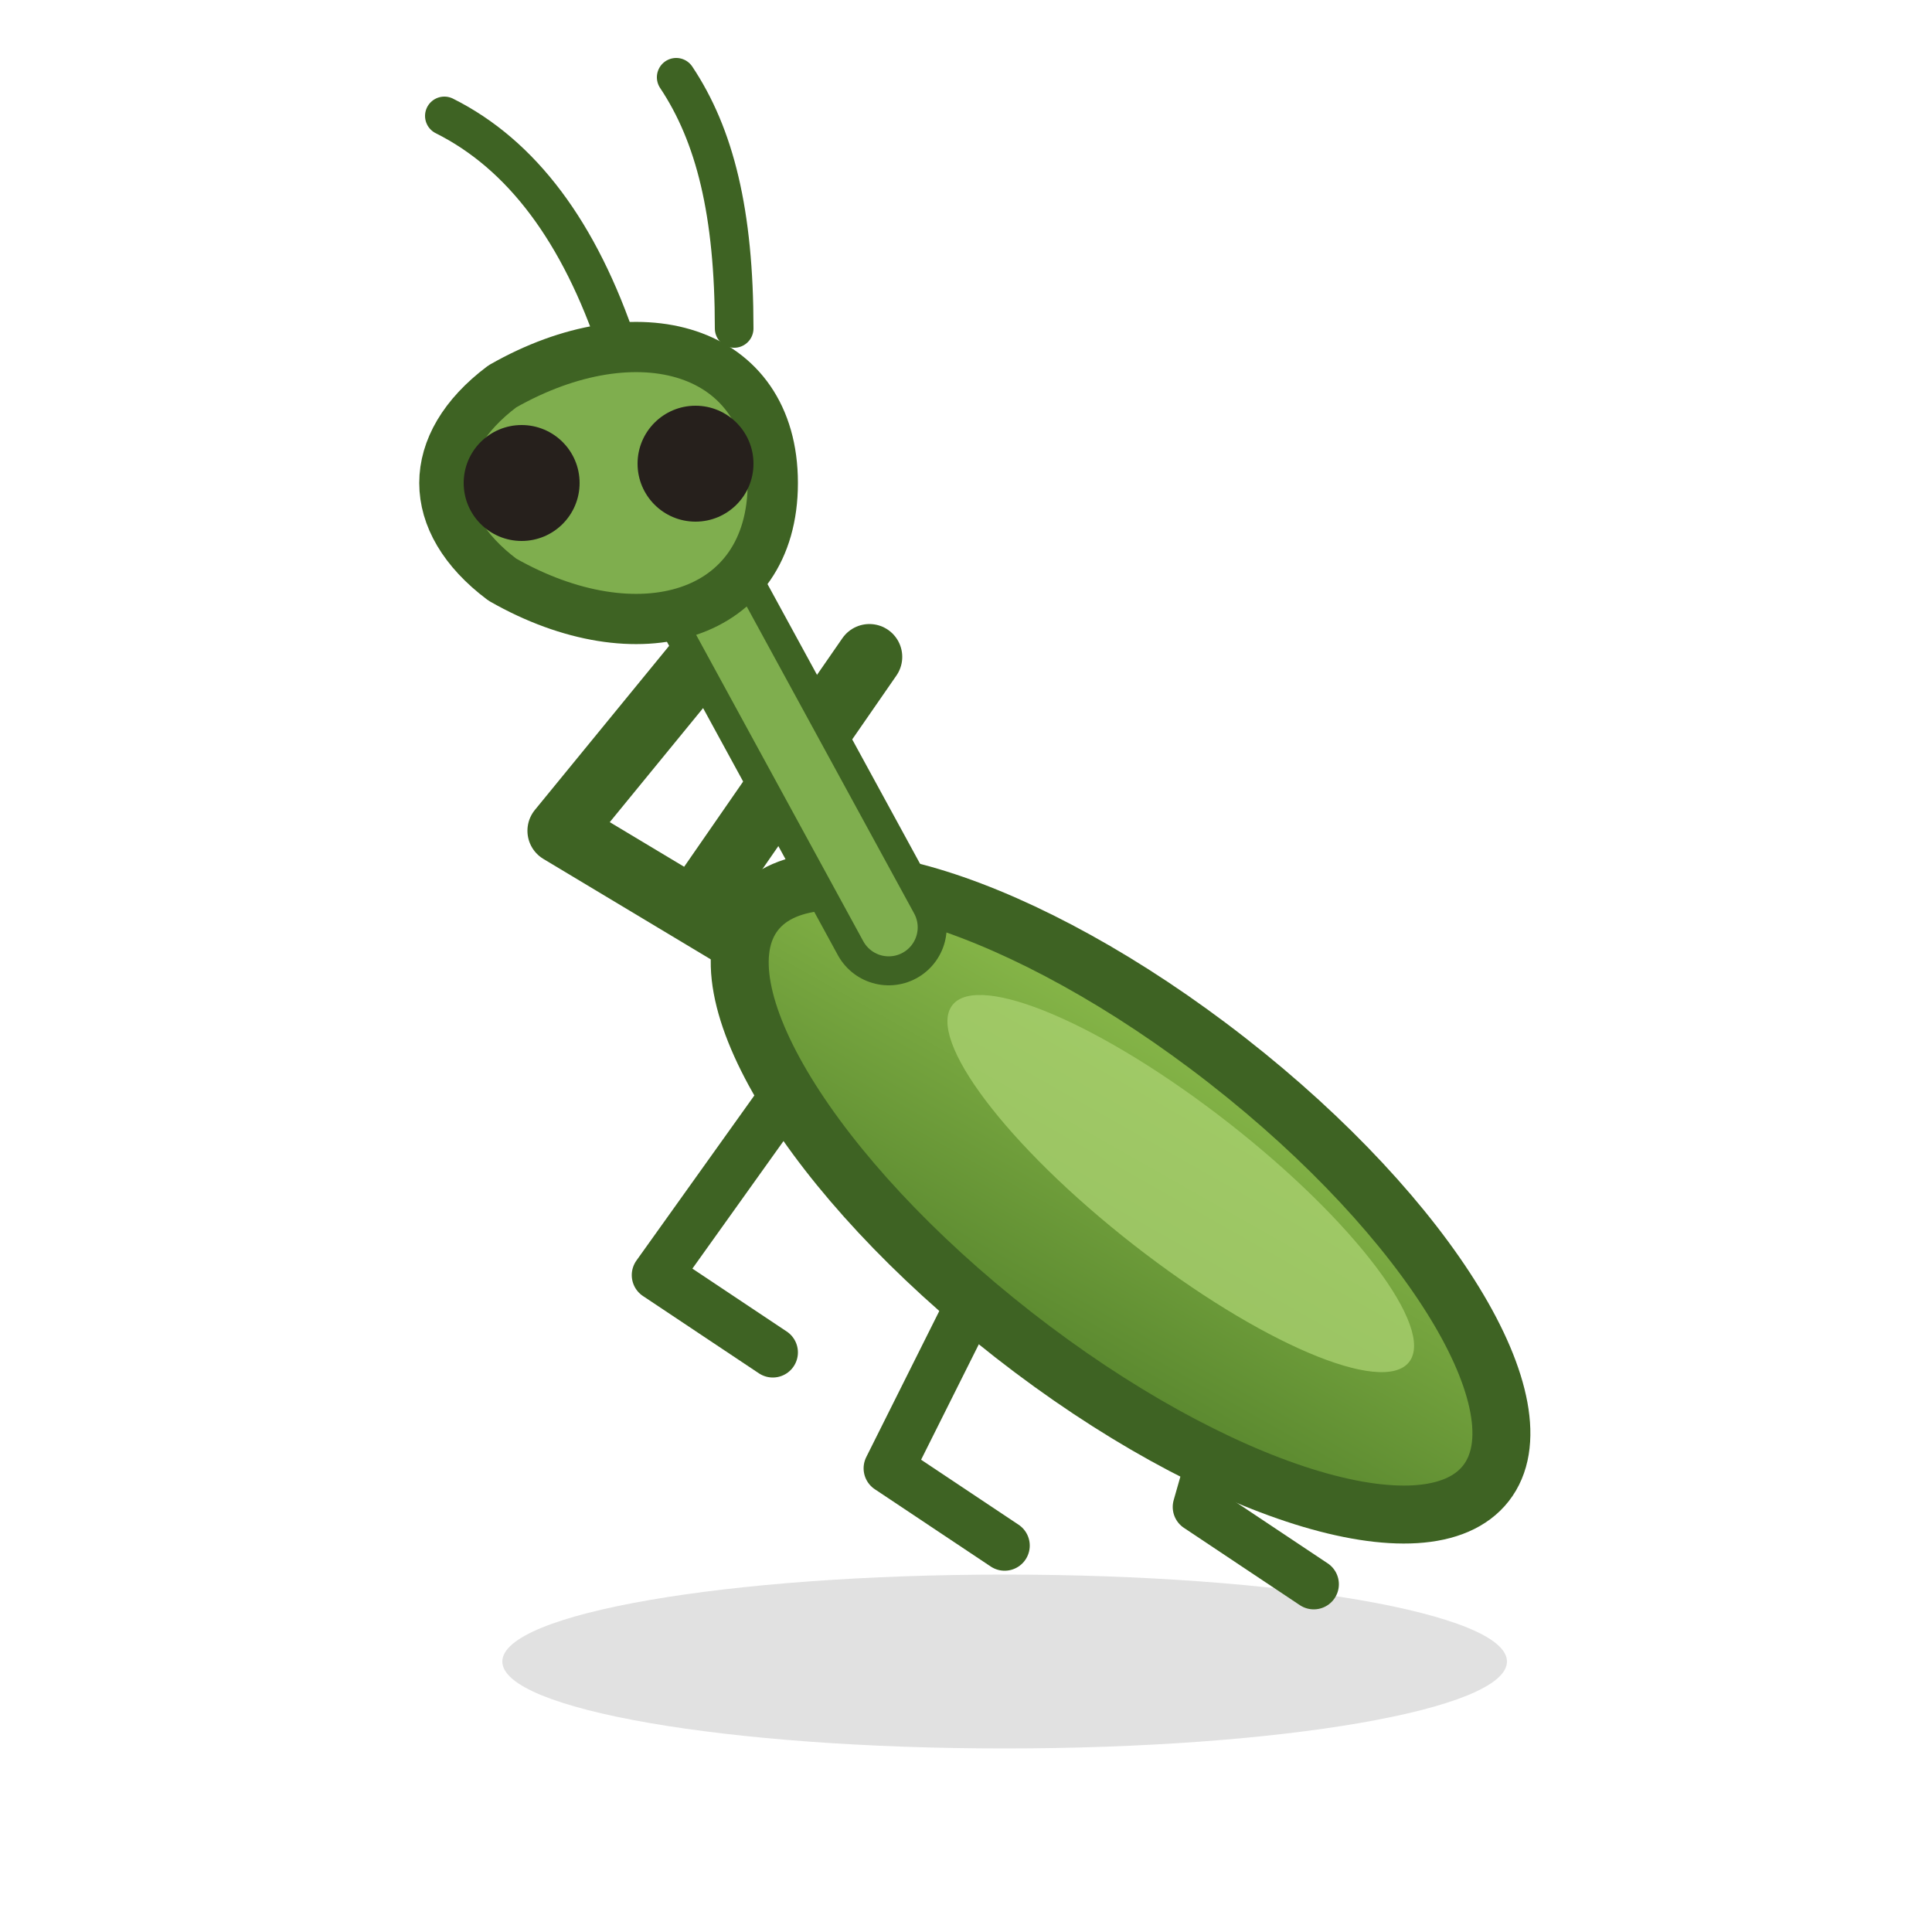
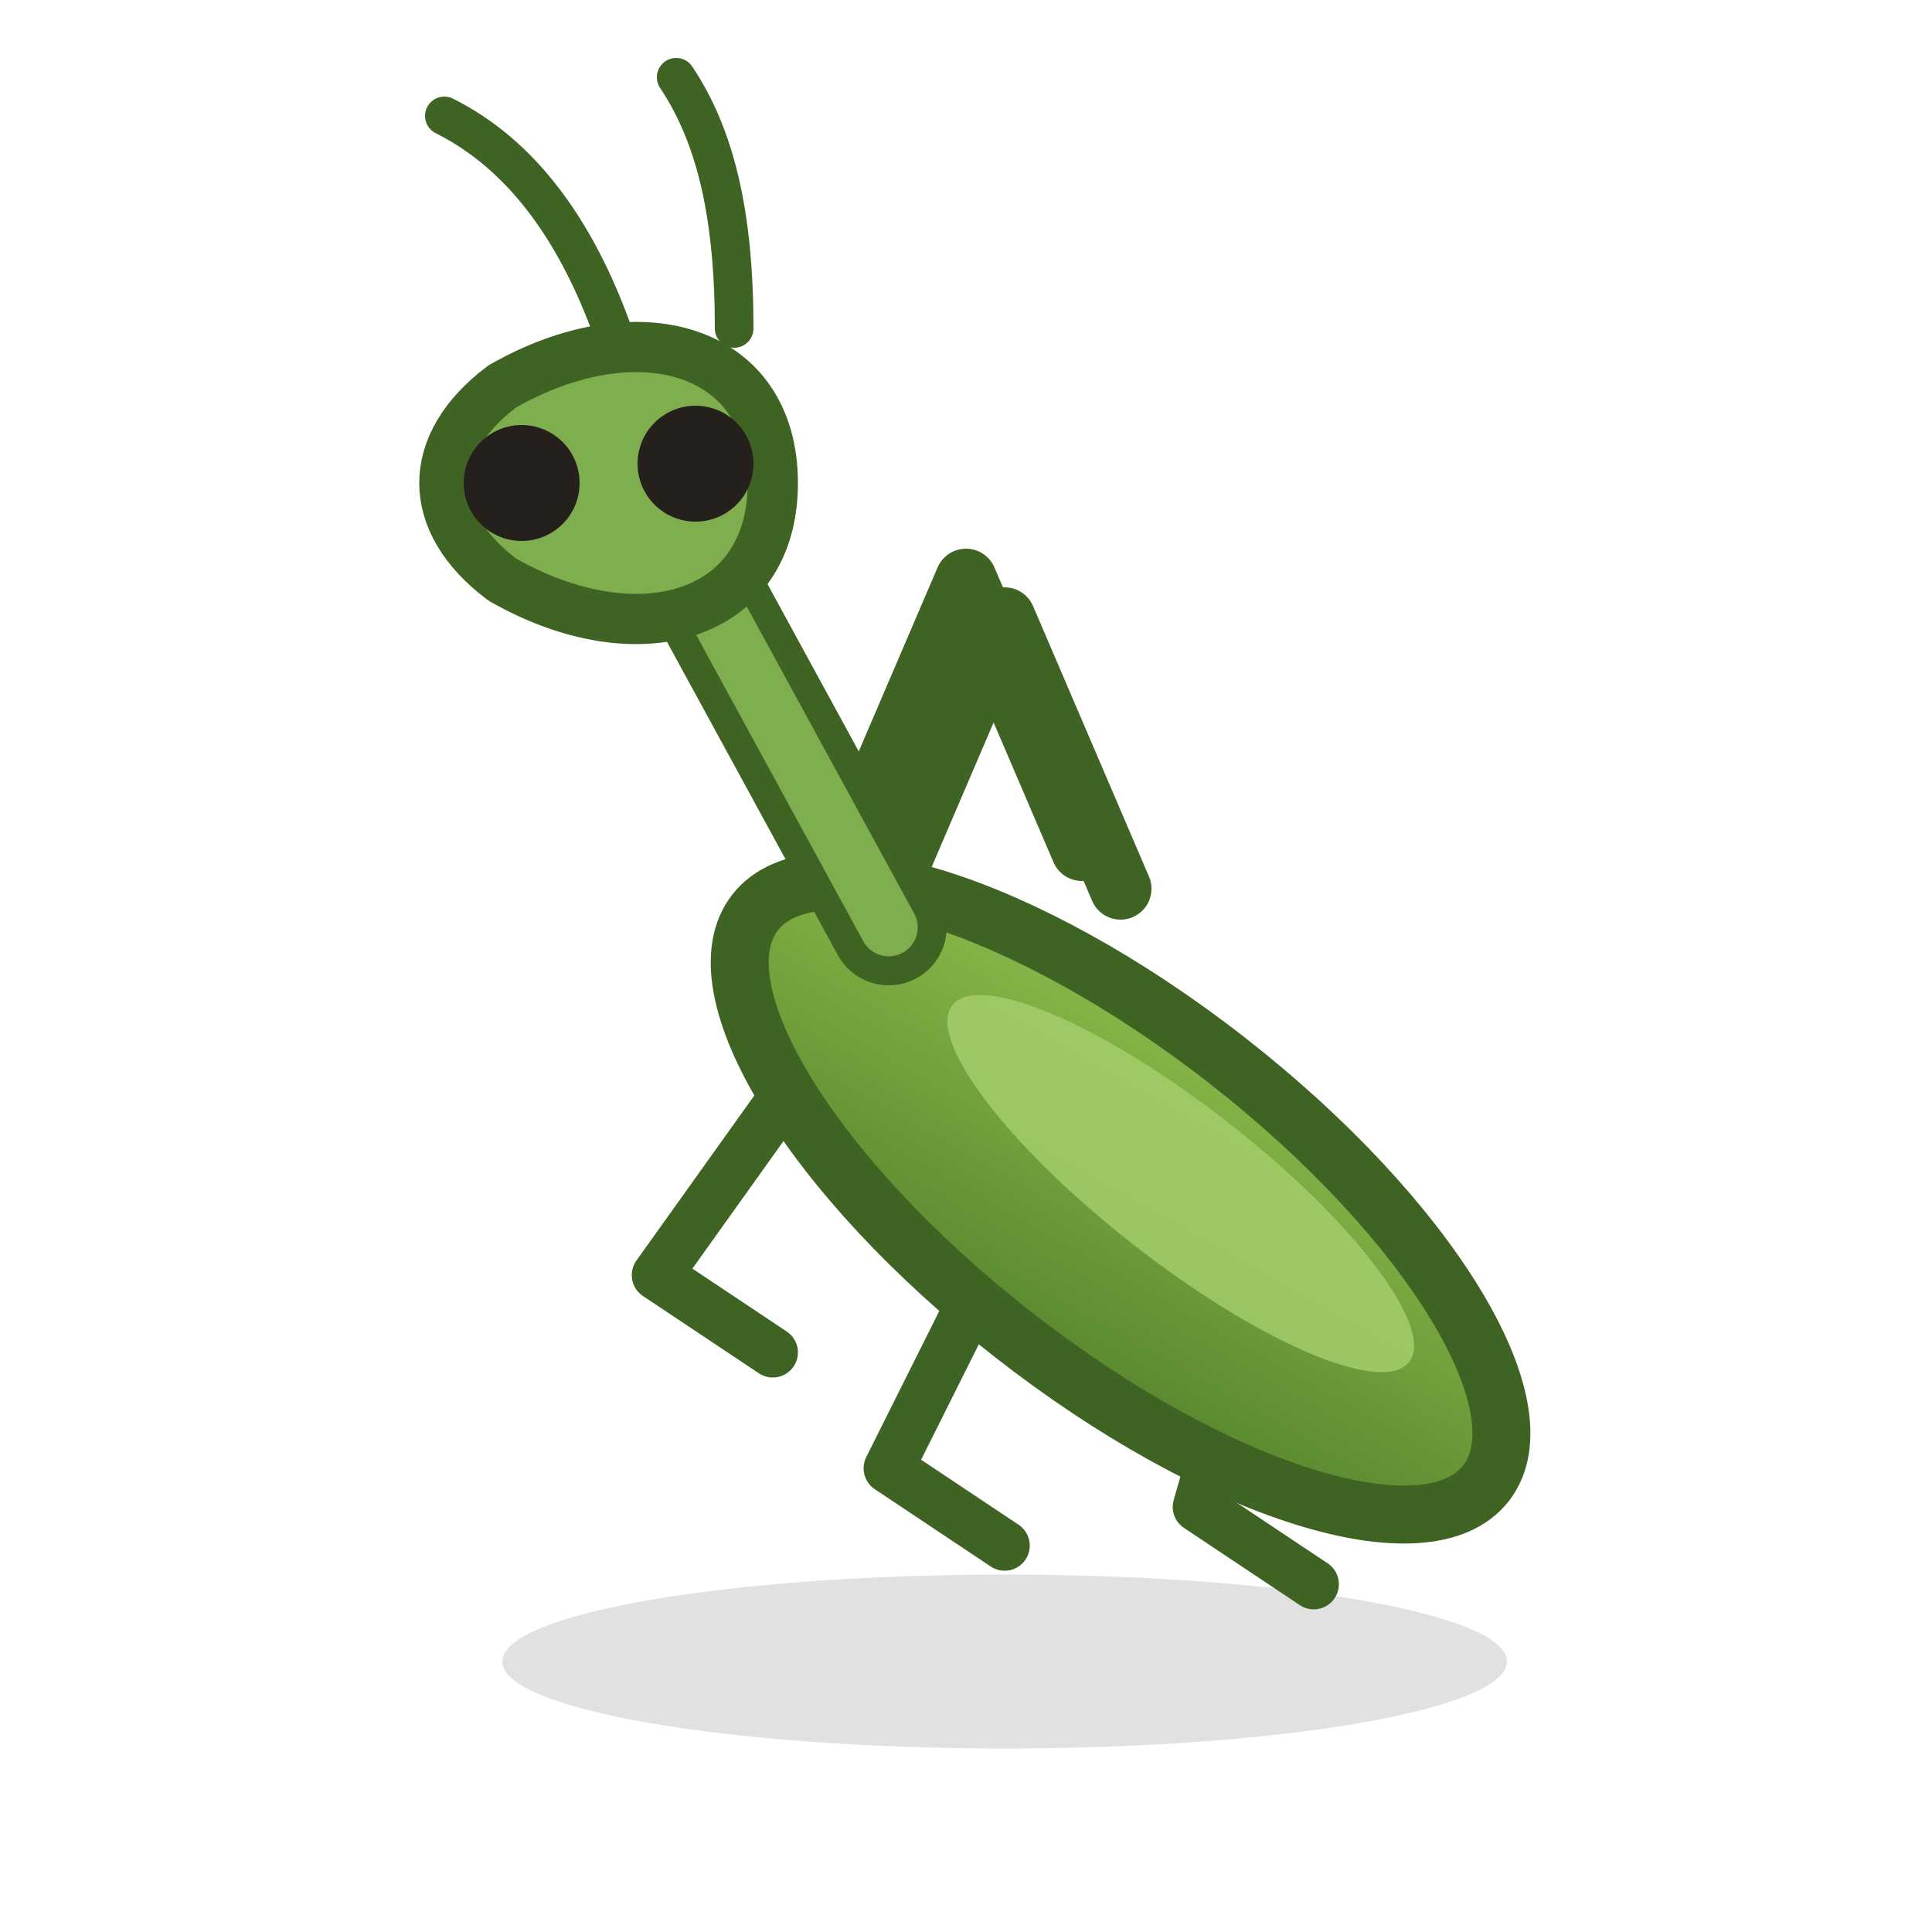
<svg xmlns="http://www.w3.org/2000/svg" viewBox="0 0 100 100">
  <defs>
    <linearGradient id="m" x1="0" y1="0" x2="0.4" y2="1">
      <stop offset="0" stop-color="#8fbf4d" />
      <stop offset="1" stop-color="#5c8a30" />
    </linearGradient>
  </defs>
  <ellipse cx="52" cy="86" rx="26" ry="4.5" fill="#000" opacity="0.12" />
  <g stroke="#3e6323" stroke-width="2.6" fill="none" stroke-linecap="round" stroke-linejoin="round">
    <path d="M44 52 L34 66 L40 70" />
    <path d="M54 60 L46 76 L52 80" />
    <path d="M66 64 L62 78 L68 82" />
  </g>
-   <g stroke="#3e6323" stroke-width="3.4" fill="none" stroke-linecap="round" stroke-linejoin="round">
-     <path d="M38 32 L29 43 L39 49" />
-     <path d="M45 34 L36 47 L46 52" />
+   <g stroke="#3e6323" stroke-width="3.2" fill="none" stroke-linecap="round" stroke-linejoin="round">
+     <path d="M44 44 L50 30 L56 44" />
+     <path d="M46 46 L52 32 L58 46" />
  </g>
  <g transform="rotate(38 58 62)">
    <ellipse cx="58" cy="62" rx="24" ry="9" fill="url(#m)" stroke="#3e6323" stroke-width="3" />
    <ellipse cx="60" cy="59.5" rx="15" ry="4" fill="#a8d06e" opacity="0.8" />
  </g>
  <path d="M34 26 L46 48" stroke="#3e6323" stroke-width="6" stroke-linecap="round" />
  <path d="M34 26 L46 48" stroke="#7fae4e" stroke-width="3" stroke-linecap="round" />
  <path d="M26 20 C33 16 40 18 40 25 C40 32 33 34 26 30 C22 27 22 23 26 20 Z" fill="#7fae4e" stroke="#3e6323" stroke-width="2.6" stroke-linejoin="round" />
  <circle cx="27" cy="25" r="3" fill="#26201c" />
  <circle cx="36" cy="24" r="3" fill="#26201c" />
  <path d="M32 18 C30 12 27 8 23 6 M38 17 C38 11 37 7 35 4" fill="none" stroke="#3e6323" stroke-width="2" stroke-linecap="round" />
</svg>
